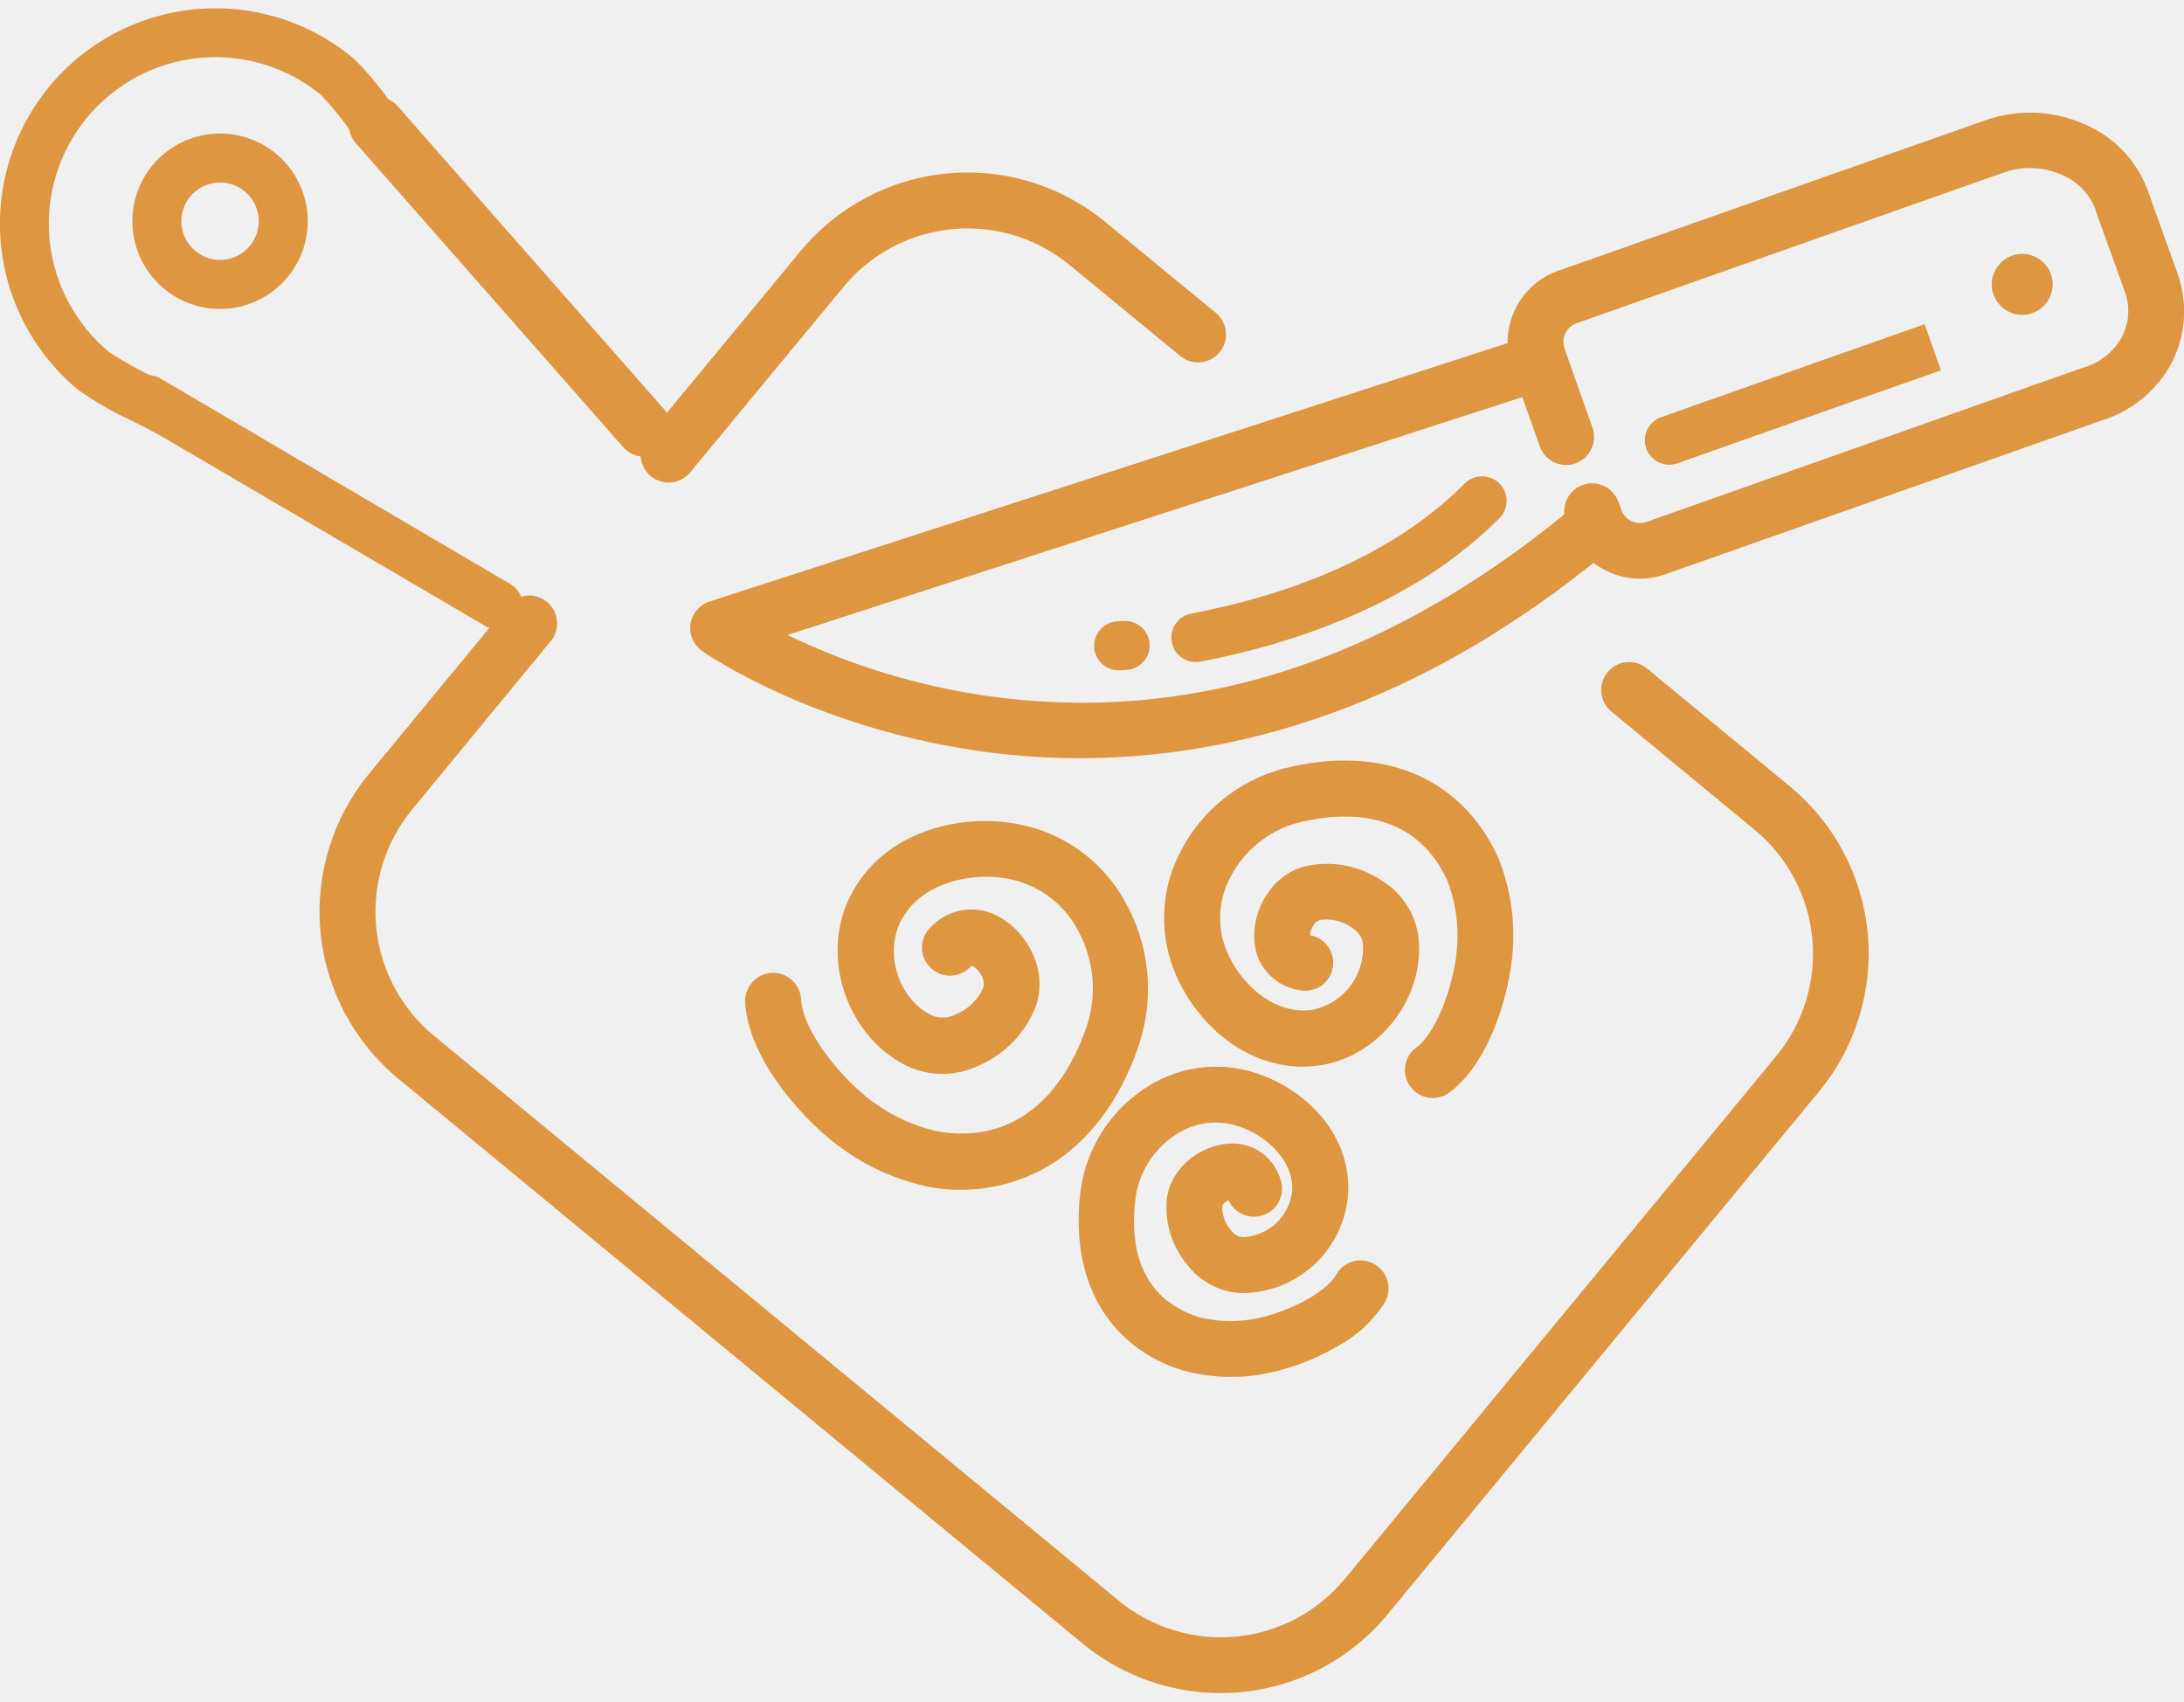
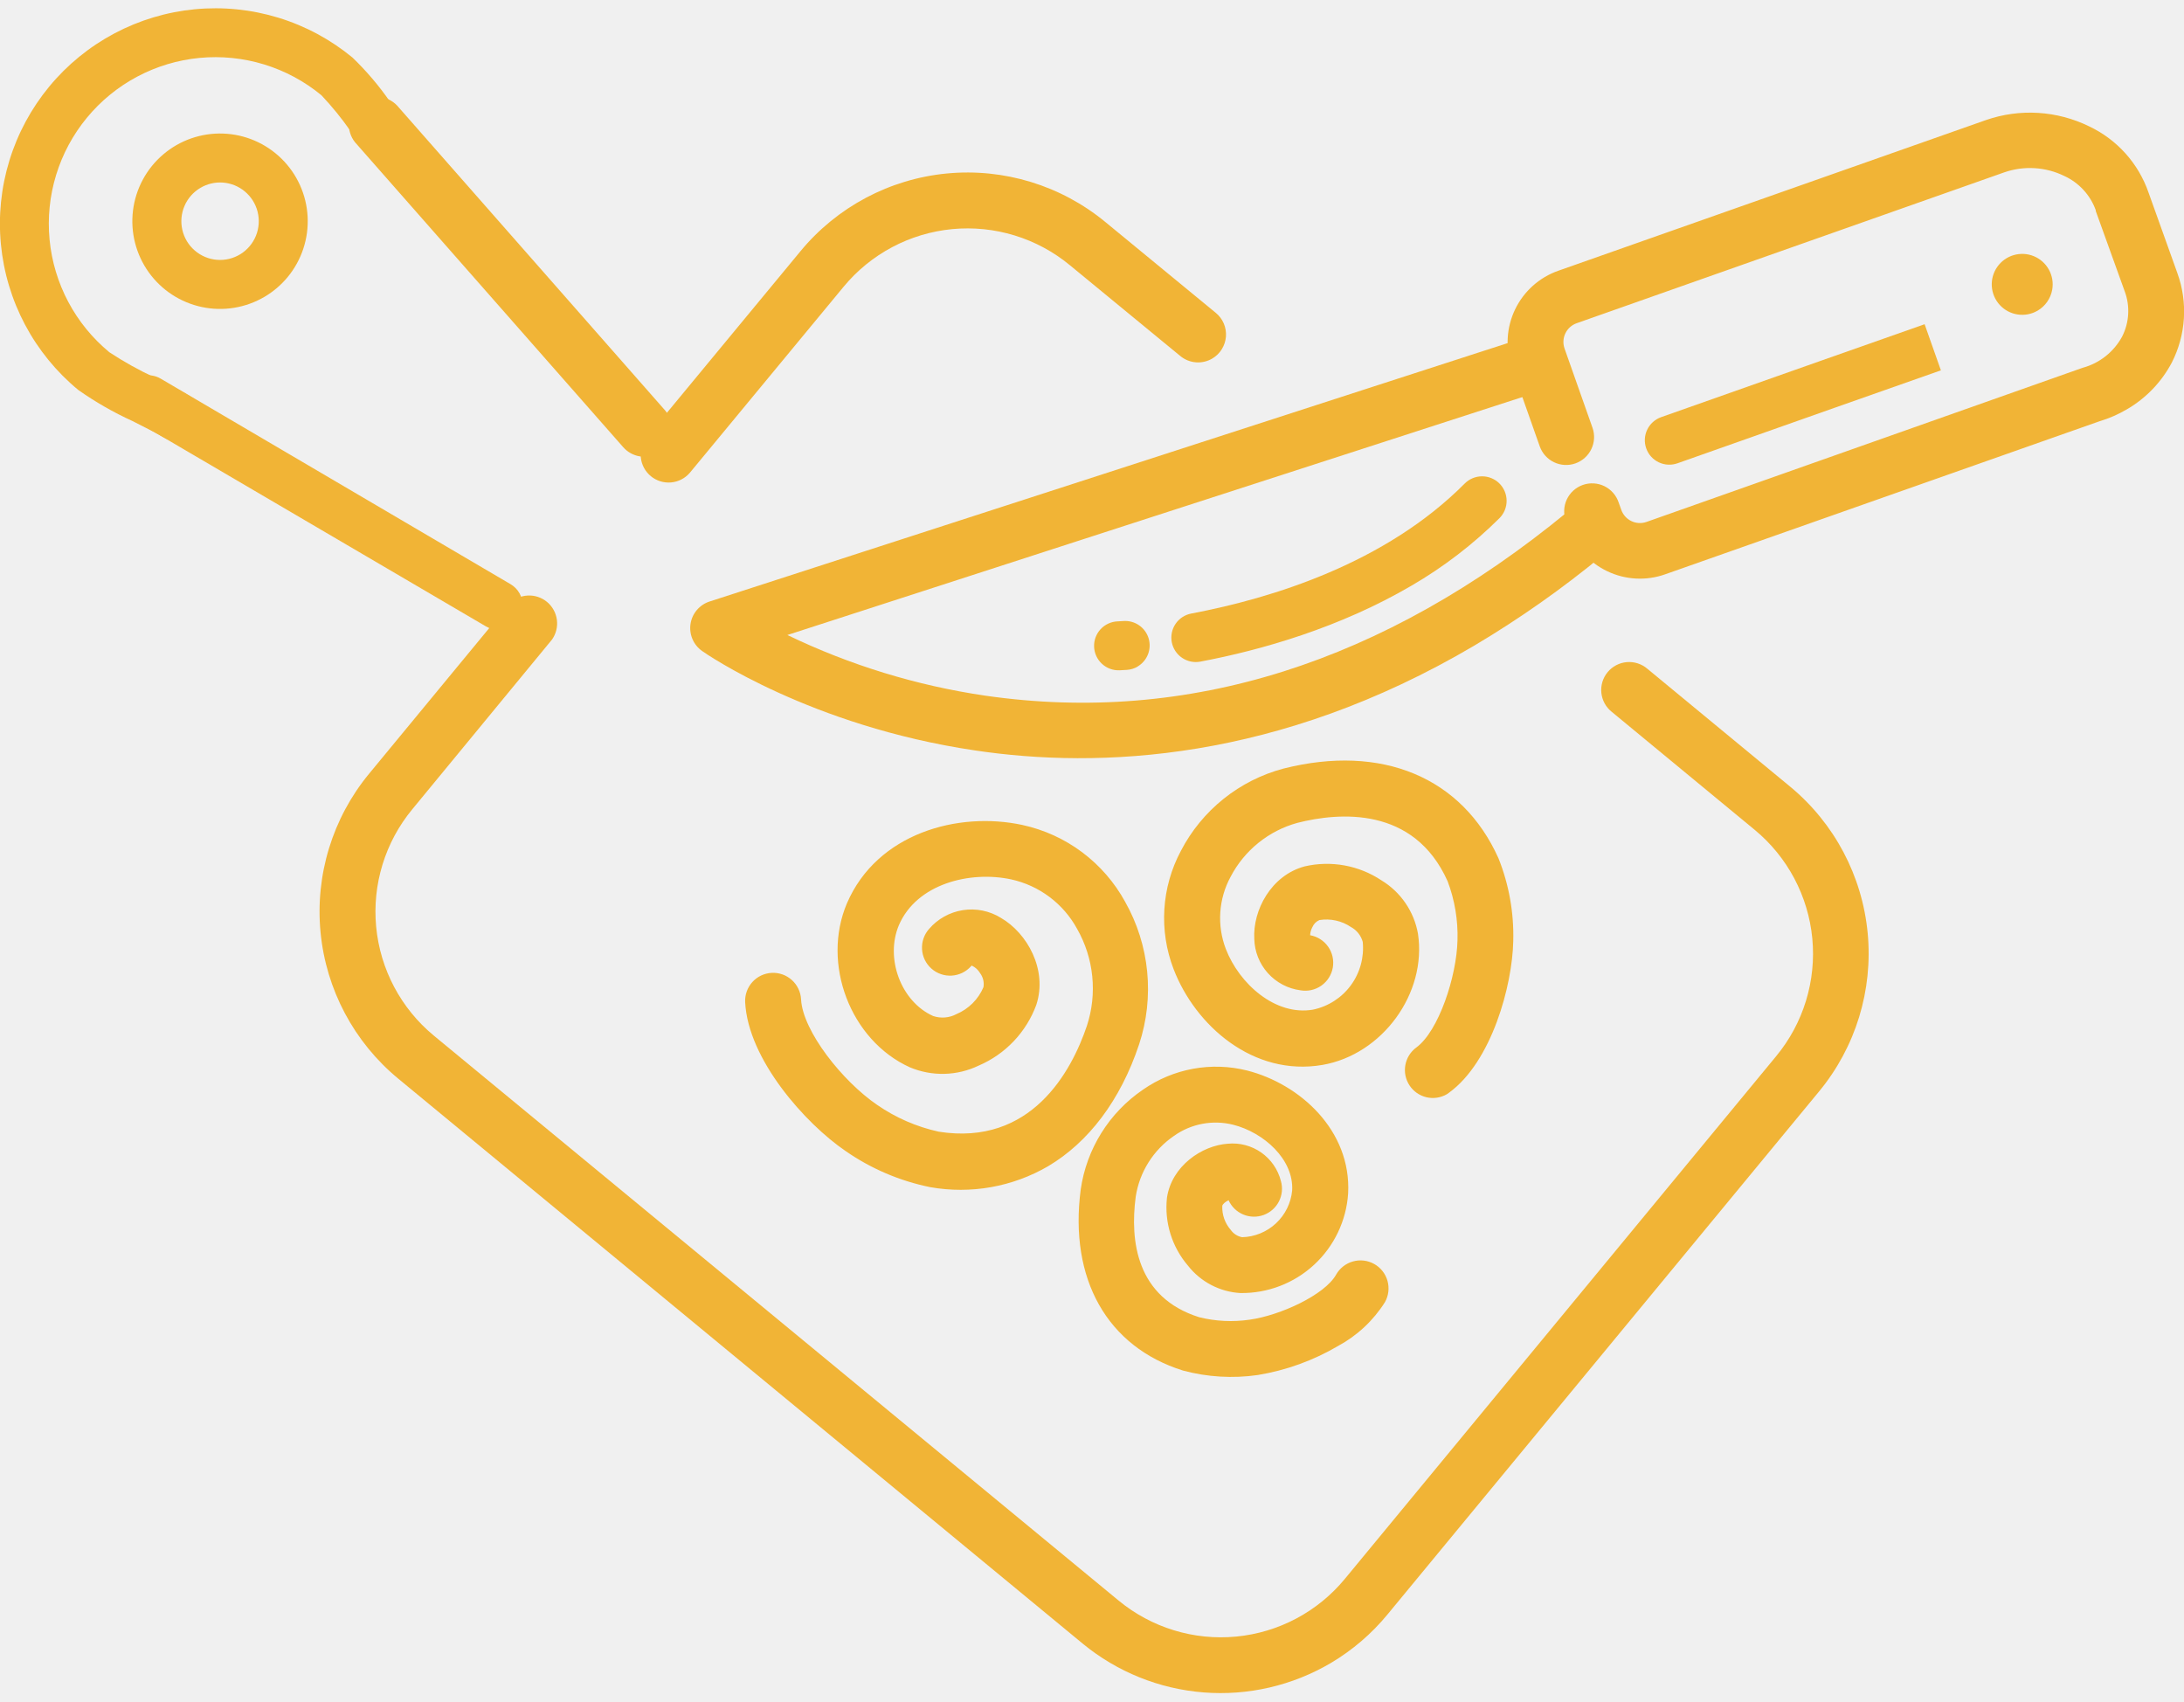
<svg xmlns="http://www.w3.org/2000/svg" width="199" height="155" viewBox="0 0 199 155" fill="none">
  <g clip-path="url(#clip0_1_131)">
-     <path d="M17.14 39.833C16.797 40.034 16.407 40.141 16.01 40.141C15.612 40.141 15.222 40.034 14.88 39.833C14.16 39.413 13.148 38.903 12.078 38.362C10.342 37.572 8.684 36.621 7.125 35.522C5.137 33.881 3.492 31.864 2.283 29.587C1.075 27.31 0.327 24.817 0.082 22.251C-0.164 19.685 0.099 17.096 0.855 14.631C1.611 12.166 2.844 9.874 4.486 7.887C6.127 5.899 8.144 4.254 10.421 3.045C12.698 1.837 15.191 1.088 17.757 0.843C20.323 0.598 22.913 0.861 25.377 1.617C27.842 2.372 30.134 3.606 32.121 5.247C33.387 6.466 34.528 7.807 35.528 9.252L36.031 9.889C36.395 10.361 36.558 10.959 36.482 11.55C36.406 12.142 36.098 12.679 35.626 13.044C35.154 13.409 34.557 13.571 33.965 13.495C33.374 13.419 32.836 13.111 32.472 12.639L31.93 11.926C31.131 10.78 30.247 9.695 29.288 8.679C27.751 7.41 25.979 6.457 24.073 5.873C22.167 5.289 20.165 5.086 18.181 5.276C16.197 5.466 14.27 6.044 12.509 6.979C10.748 7.914 9.189 9.186 7.921 10.723C6.652 12.26 5.698 14.032 5.114 15.938C4.53 17.844 4.327 19.846 4.517 21.83C4.707 23.814 5.286 25.742 6.22 27.502C7.155 29.263 8.427 30.822 9.964 32.091C11.28 32.958 12.66 33.727 14.09 34.389C15.223 34.962 16.293 35.503 17.134 35.994C17.463 36.192 17.736 36.472 17.925 36.806C18.115 37.141 18.214 37.519 18.214 37.904C18.214 38.288 18.115 38.666 17.925 39.001C17.736 39.336 17.463 39.616 17.134 39.814L17.14 39.833Z" fill="#DE9641" />
-     <path d="M24.112 27.035C22.39 28.052 20.35 28.386 18.394 27.972C16.439 27.558 14.709 26.425 13.547 24.799C12.385 23.172 11.875 21.169 12.118 19.184C12.361 17.2 13.338 15.379 14.858 14.08C16.378 12.781 18.33 12.099 20.328 12.169C22.326 12.238 24.225 13.054 25.651 14.456C27.076 15.857 27.925 17.742 28.029 19.738C28.133 21.735 27.485 23.698 26.213 25.24C25.622 25.956 24.911 26.563 24.112 27.035ZM18.261 17.116C17.614 17.496 17.107 18.073 16.811 18.762C16.515 19.452 16.446 20.217 16.615 20.948C16.784 21.679 17.181 22.337 17.749 22.826C18.317 23.316 19.027 23.612 19.774 23.671C20.522 23.73 21.269 23.549 21.907 23.154C22.545 22.76 23.04 22.172 23.322 21.477C23.603 20.782 23.655 20.015 23.471 19.288C23.287 18.561 22.876 17.911 22.297 17.434C21.739 16.971 21.052 16.692 20.329 16.635C19.607 16.578 18.884 16.746 18.261 17.116ZM46.549 57.075C46.206 57.276 45.816 57.383 45.419 57.383C45.021 57.383 44.631 57.276 44.289 57.075L12.371 38.368C11.858 38.067 11.485 37.574 11.335 36.998C11.261 36.713 11.244 36.416 11.284 36.124C11.325 35.832 11.423 35.551 11.572 35.297C11.721 35.042 11.919 34.82 12.154 34.642C12.389 34.465 12.657 34.335 12.943 34.261C13.519 34.111 14.131 34.196 14.644 34.497L46.543 53.235C46.872 53.434 47.145 53.714 47.334 54.048C47.524 54.383 47.623 54.761 47.623 55.145C47.623 55.53 47.524 55.908 47.334 56.243C47.145 56.578 46.872 56.858 46.543 57.056L46.549 57.075ZM59.977 41.266C59.468 41.56 58.873 41.67 58.293 41.576C57.713 41.482 57.183 41.19 56.794 40.75L32.351 12.964C31.939 12.453 31.741 11.803 31.797 11.149C31.853 10.495 32.159 9.888 32.652 9.455C33.144 9.021 33.785 8.795 34.441 8.822C35.096 8.85 35.716 9.129 36.171 9.603L60.601 37.388C60.848 37.671 61.03 38.005 61.133 38.366C61.236 38.727 61.258 39.106 61.197 39.477C61.136 39.847 60.994 40.2 60.781 40.509C60.568 40.818 60.289 41.077 59.964 41.266H59.977Z" fill="#DE9641" />
-     <path d="M121.259 151.51C117.764 153.57 113.72 154.506 109.676 154.189C105.631 153.872 101.782 152.319 98.65 149.74L36.292 98.275C32.254 94.944 29.706 90.145 29.207 84.934C28.708 79.723 30.299 74.528 33.63 70.49L46.396 55.018C46.844 54.561 47.447 54.288 48.086 54.256C48.725 54.223 49.354 54.432 49.846 54.841C50.338 55.251 50.657 55.83 50.742 56.465C50.826 57.099 50.668 57.742 50.299 58.265L37.565 73.731C35.091 76.725 33.908 80.579 34.276 84.445C34.644 88.311 36.532 91.873 39.526 94.347L101.923 145.818C103.406 147.042 105.116 147.962 106.955 148.525C108.793 149.089 110.725 149.284 112.64 149.101C114.554 148.918 116.414 148.359 118.112 147.457C119.811 146.555 121.315 145.327 122.539 143.844L161.849 96.213C163.073 94.729 163.993 93.019 164.556 91.181C165.119 89.342 165.315 87.41 165.132 85.496C164.948 83.581 164.39 81.722 163.488 80.023C162.586 78.325 161.358 76.82 159.875 75.596L146.861 64.855C146.596 64.645 146.375 64.384 146.212 64.087C146.049 63.79 145.947 63.464 145.911 63.127C145.876 62.791 145.908 62.45 146.005 62.126C146.103 61.802 146.264 61.501 146.479 61.24C146.695 60.978 146.96 60.763 147.26 60.605C147.559 60.448 147.888 60.352 148.225 60.323C148.562 60.294 148.902 60.332 149.224 60.436C149.546 60.54 149.845 60.706 150.102 60.927L163.116 71.668C167.145 75.004 169.685 79.803 170.178 85.01C170.671 90.218 169.077 95.408 165.745 99.441L126.436 147.072C124.982 148.842 123.23 150.343 121.259 151.51ZM110.461 32.664C110.01 32.93 109.488 33.051 108.967 33.01C108.445 32.968 107.948 32.768 107.545 32.434L97.478 24.157C95.995 22.933 94.285 22.013 92.447 21.45C90.608 20.887 88.676 20.691 86.761 20.874C84.847 21.058 82.987 21.616 81.289 22.518C79.591 23.42 78.086 24.648 76.862 26.131L62.855 43.074C62.421 43.58 61.805 43.896 61.141 43.953C60.476 44.011 59.815 43.805 59.301 43.381C58.786 42.956 58.459 42.347 58.389 41.683C58.319 41.02 58.512 40.355 58.926 39.833L72.934 22.89C76.266 18.853 81.065 16.304 86.275 15.805C91.486 15.306 96.682 16.898 100.719 20.229L110.785 28.506C111.101 28.766 111.349 29.099 111.509 29.475C111.669 29.852 111.736 30.262 111.704 30.669C111.672 31.077 111.543 31.471 111.326 31.819C111.11 32.166 110.813 32.456 110.461 32.664ZM193.805 37.286C193.016 37.751 192.173 38.119 191.296 38.381L151.719 52.325C150.864 52.627 149.959 52.757 149.054 52.708C148.149 52.659 147.263 52.433 146.446 52.041C145.628 51.65 144.896 51.101 144.291 50.426C143.686 49.752 143.22 48.965 142.92 48.11L142.684 47.473C142.566 47.157 142.511 46.819 142.525 46.481C142.538 46.144 142.618 45.812 142.761 45.505C142.904 45.199 143.107 44.924 143.357 44.696C143.608 44.469 143.901 44.294 144.219 44.181C144.538 44.068 144.876 44.02 145.214 44.039C145.552 44.058 145.882 44.144 146.186 44.292C146.49 44.441 146.761 44.648 146.984 44.902C147.207 45.157 147.377 45.453 147.485 45.773L147.727 46.448C147.805 46.672 147.927 46.877 148.085 47.053C148.243 47.23 148.434 47.373 148.648 47.475C148.861 47.578 149.093 47.637 149.329 47.65C149.565 47.662 149.802 47.628 150.025 47.55L189.666 33.542L189.8 33.498C190.555 33.289 191.259 32.93 191.872 32.442C192.485 31.954 192.993 31.347 193.365 30.658C193.687 30.024 193.874 29.33 193.913 28.619C193.953 27.909 193.844 27.198 193.594 26.532L190.958 19.217V19.147C190.712 18.463 190.331 17.836 189.839 17.302C189.347 16.767 188.754 16.336 188.093 16.033C187.249 15.62 186.331 15.378 185.392 15.321C184.453 15.264 183.512 15.394 182.624 15.702L143.658 29.448C143.207 29.608 142.837 29.941 142.631 30.373C142.424 30.805 142.398 31.302 142.557 31.753L145.103 38.967C145.215 39.283 145.263 39.617 145.245 39.951C145.227 40.285 145.143 40.613 144.998 40.915C144.854 41.217 144.651 41.487 144.402 41.71C144.153 41.934 143.862 42.106 143.547 42.217C143.231 42.329 142.897 42.377 142.563 42.358C142.228 42.34 141.901 42.257 141.599 42.112C141.297 41.968 141.027 41.765 140.803 41.516C140.58 41.267 140.408 40.976 140.296 40.661L137.75 33.447C137.151 31.721 137.261 29.828 138.054 28.183C138.848 26.537 140.26 25.273 141.984 24.667L180.95 10.94C182.478 10.409 184.097 10.187 185.712 10.285C187.327 10.383 188.907 10.801 190.36 11.513C191.616 12.107 192.741 12.945 193.67 13.98C194.598 15.014 195.31 16.223 195.766 17.536L198.395 24.877C198.874 26.197 199.076 27.602 198.99 29.004C198.903 30.406 198.529 31.775 197.892 33.027C196.956 34.802 195.54 36.278 193.805 37.286Z" fill="#DE9641" />
-     <path d="M134.343 58.813C116.427 69.388 100.127 70.063 88.807 68.363C73.876 66.148 64.351 59.583 63.975 59.31C63.588 59.038 63.283 58.663 63.097 58.228C62.91 57.794 62.848 57.315 62.918 56.847C62.988 56.379 63.188 55.939 63.494 55.578C63.8 55.217 64.2 54.948 64.65 54.802L139.029 30.722C139.667 30.532 140.353 30.6 140.941 30.91C141.53 31.219 141.974 31.747 142.178 32.38C142.383 33.013 142.332 33.7 142.036 34.296C141.74 34.891 141.223 35.348 140.596 35.567L71.743 57.852C77.438 60.598 83.518 62.461 89.774 63.378C108.239 66.046 126.066 60.411 142.824 46.633C143.082 46.419 143.38 46.258 143.701 46.159C144.021 46.06 144.358 46.026 144.692 46.058C145.026 46.09 145.35 46.188 145.646 46.345C145.942 46.502 146.204 46.717 146.417 46.976C146.63 47.235 146.79 47.534 146.887 47.855C146.984 48.176 147.017 48.513 146.984 48.846C146.951 49.18 146.852 49.504 146.693 49.799C146.534 50.095 146.319 50.356 146.059 50.568C142.372 53.614 138.455 56.371 134.343 58.813Z" fill="#DE9641" />
-     <path d="M186.687 26.314C186.907 24.974 186 23.71 184.661 23.49C183.321 23.27 182.057 24.177 181.837 25.516C181.616 26.855 182.524 28.12 183.863 28.34C185.202 28.56 186.467 27.653 186.687 26.314Z" fill="#DE9641" />
-     <path d="M185.661 28.302C185.115 28.622 184.476 28.745 183.85 28.652C183.225 28.559 182.649 28.255 182.22 27.791C181.79 27.326 181.533 26.729 181.489 26.097C181.446 25.466 181.619 24.839 181.981 24.32C182.343 23.801 182.871 23.421 183.478 23.243C184.085 23.065 184.735 23.099 185.32 23.341C185.904 23.583 186.389 24.017 186.693 24.572C186.997 25.127 187.103 25.769 186.992 26.392C186.922 26.788 186.766 27.164 186.536 27.494C186.307 27.823 186.008 28.099 185.661 28.302ZM183.165 24.068C182.732 24.323 182.402 24.724 182.234 25.198C182.066 25.672 182.071 26.191 182.247 26.662C182.424 27.133 182.761 27.527 183.199 27.775C183.637 28.022 184.149 28.107 184.643 28.015C185.138 27.922 185.584 27.659 185.904 27.27C186.223 26.881 186.395 26.392 186.39 25.889C186.384 25.386 186.202 24.9 185.874 24.518C185.546 24.137 185.094 23.883 184.598 23.801C184.105 23.722 183.6 23.819 183.172 24.075L183.165 24.068ZM128.613 53.356C122.087 57.176 114.949 59.227 109.372 60.277C109.084 60.332 108.789 60.329 108.502 60.269C108.216 60.209 107.944 60.093 107.702 59.928C107.46 59.763 107.253 59.553 107.093 59.307C106.933 59.063 106.822 58.788 106.768 58.501C106.714 58.213 106.716 57.918 106.776 57.631C106.836 57.345 106.952 57.073 107.117 56.831C107.282 56.589 107.493 56.382 107.738 56.222C107.983 56.062 108.257 55.951 108.544 55.897C115.93 54.502 126.245 51.312 133.452 44.061C133.658 43.852 133.903 43.685 134.174 43.571C134.444 43.457 134.734 43.397 135.028 43.395C135.321 43.393 135.613 43.448 135.885 43.559C136.157 43.669 136.404 43.832 136.613 44.038C136.822 44.244 136.989 44.49 137.103 44.76C137.217 45.03 137.277 45.321 137.279 45.614C137.281 45.908 137.225 46.199 137.115 46.471C137.004 46.743 136.842 46.99 136.635 47.2C134.235 49.586 131.539 51.655 128.613 53.356ZM103.661 60.729C103.364 60.903 103.03 61.006 102.687 61.029L102.005 61.067C101.414 61.09 100.839 60.877 100.405 60.475C99.971 60.073 99.714 59.515 99.691 58.924C99.668 58.333 99.881 57.757 100.283 57.323C100.685 56.889 101.243 56.633 101.834 56.61L102.381 56.578C102.881 56.546 103.378 56.683 103.791 56.968C104.204 57.252 104.508 57.668 104.655 58.147C104.803 58.627 104.784 59.142 104.602 59.609C104.421 60.076 104.087 60.469 103.654 60.723L103.661 60.729ZM176.849 33.74C176.849 33.74 159.283 39.922 152.846 42.208C152.289 42.405 151.676 42.373 151.142 42.119C150.608 41.865 150.197 41.409 150 40.852C149.802 40.294 149.834 39.681 150.088 39.148C150.343 38.614 150.799 38.203 151.356 38.006C157.799 35.72 175.366 29.538 175.366 29.538L176.849 33.74ZM95.505 106.247C92.263 108.134 88.457 108.81 84.764 108.157C81.991 107.596 79.363 106.474 77.04 104.859C73.405 102.382 68.165 96.544 67.897 91.31C67.88 90.975 67.929 90.641 68.041 90.325C68.154 90.01 68.327 89.719 68.551 89.471C68.775 89.222 69.047 89.02 69.349 88.876C69.651 88.733 69.979 88.65 70.314 88.633C70.648 88.615 70.983 88.664 71.298 88.776C71.614 88.889 71.904 89.062 72.153 89.286C72.401 89.511 72.603 89.782 72.747 90.084C72.891 90.387 72.974 90.714 72.991 91.049C73.144 93.946 76.773 98.511 79.918 100.657C81.613 101.83 83.521 102.66 85.534 103.102C93.951 104.432 97.631 97.626 99.038 93.449C99.512 91.998 99.677 90.465 99.523 88.946C99.37 87.427 98.901 85.958 98.147 84.631C97.527 83.492 96.669 82.499 95.632 81.721C94.596 80.942 93.403 80.395 92.137 80.117C88.399 79.314 83.535 80.505 81.905 84.287C80.632 87.299 82.09 91.253 85.025 92.564C85.371 92.681 85.738 92.726 86.103 92.696C86.467 92.667 86.822 92.563 87.145 92.392C88.254 91.926 89.137 91.047 89.609 89.941C89.648 89.72 89.641 89.493 89.59 89.274C89.538 89.055 89.443 88.849 89.31 88.668C89.13 88.361 88.862 88.117 88.539 87.967L88.476 88.031C88.025 88.537 87.391 88.844 86.714 88.884C86.037 88.923 85.372 88.692 84.865 88.241C84.359 87.79 84.052 87.156 84.013 86.48C83.973 85.802 84.204 85.138 84.655 84.631C85.446 83.711 86.539 83.104 87.738 82.918C88.937 82.733 90.162 82.981 91.194 83.619C93.601 85.007 95.466 88.349 94.429 91.539C93.977 92.771 93.279 93.897 92.377 94.85C91.475 95.802 90.388 96.561 89.182 97.078C88.207 97.548 87.143 97.805 86.061 97.833C84.978 97.86 83.902 97.657 82.904 97.238C77.486 94.786 74.825 87.802 77.174 82.288C79.918 75.921 87.285 73.896 93.149 75.157C95.122 75.584 96.98 76.431 98.597 77.639C100.214 78.848 101.552 80.39 102.521 82.161C103.625 84.116 104.308 86.28 104.527 88.514C104.746 90.749 104.497 93.004 103.795 95.136C102.088 100.268 99.172 104.069 95.505 106.247ZM131.835 99.689C131.271 100.015 130.604 100.114 129.971 99.964C129.337 99.814 128.785 99.427 128.428 98.882C128.071 98.337 127.936 97.677 128.051 97.036C128.166 96.395 128.522 95.822 129.046 95.436C131.077 93.959 132.732 88.96 132.803 85.643C132.855 83.817 132.55 81.998 131.905 80.289C128.83 73.425 122.01 74.004 118.216 74.966C116.92 75.322 115.712 75.941 114.666 76.785C113.619 77.628 112.758 78.678 112.135 79.868C111.59 80.868 111.268 81.973 111.191 83.108C111.114 84.243 111.284 85.382 111.69 86.445C112.912 89.629 116.21 92.571 119.629 91.985C121.015 91.698 122.245 90.908 123.084 89.768C123.922 88.627 124.308 87.217 124.169 85.809C124.091 85.523 123.956 85.257 123.772 85.025C123.588 84.793 123.359 84.6 123.099 84.459C122.256 83.888 121.227 83.66 120.221 83.822C119.935 83.945 119.707 84.173 119.585 84.459C119.458 84.688 119.386 84.943 119.375 85.204C120.04 85.321 120.631 85.698 121.019 86.252C121.406 86.805 121.558 87.49 121.441 88.155C121.323 88.82 120.946 89.412 120.393 89.799C119.84 90.187 119.155 90.338 118.49 90.221C117.346 90.07 116.295 89.515 115.524 88.657C114.754 87.799 114.315 86.694 114.287 85.541C114.141 82.937 115.815 79.754 118.872 78.933C120.064 78.656 121.301 78.626 122.505 78.845C123.71 79.064 124.856 79.527 125.875 80.206C126.742 80.731 127.486 81.435 128.059 82.27C128.632 83.106 129.021 84.054 129.199 85.051C130.033 90.489 125.964 96.079 120.489 97.021C114.198 98.097 108.914 93.443 106.933 88.286C106.265 86.547 105.978 84.685 106.094 82.826C106.209 80.967 106.724 79.155 107.602 77.513C108.554 75.681 109.877 74.069 111.488 72.779C113.098 71.488 114.96 70.548 116.955 70.019C125.907 67.758 133.229 70.815 136.54 78.2C137.496 80.598 137.953 83.165 137.883 85.745C137.801 89.769 135.929 96.716 132.032 99.549L131.835 99.689ZM121.915 122.629C119.662 123.952 117.184 124.848 114.606 125.271C112.329 125.6 110.008 125.461 107.787 124.864C100.885 122.699 97.402 116.53 98.472 108.367C98.734 106.539 99.374 104.785 100.352 103.219C101.33 101.652 102.624 100.307 104.151 99.269C105.516 98.318 107.07 97.671 108.706 97.371C110.343 97.071 112.024 97.126 113.638 97.531C118.439 98.753 123.137 102.987 122.838 108.724C122.677 111.208 121.567 113.535 119.739 115.225C117.911 116.915 115.503 117.838 113.014 117.803C112.086 117.749 111.18 117.498 110.357 117.066C109.533 116.635 108.811 116.033 108.239 115.301C107.517 114.456 106.975 113.472 106.646 112.41C106.318 111.348 106.21 110.23 106.329 109.125C106.755 106.234 109.512 104.35 111.893 104.197C112.97 104.097 114.047 104.384 114.931 105.007C115.814 105.631 116.446 106.549 116.713 107.597C116.89 108.215 116.827 108.878 116.536 109.452C116.244 110.025 115.747 110.468 115.143 110.689C114.539 110.911 113.873 110.896 113.28 110.647C112.686 110.398 112.209 109.934 111.944 109.348C111.683 109.462 111.397 109.698 111.371 109.863C111.338 110.66 111.611 111.44 112.135 112.041C112.381 112.394 112.756 112.637 113.179 112.716C114.328 112.685 115.427 112.235 116.266 111.45C117.106 110.665 117.63 109.6 117.738 108.456C117.891 105.604 115.128 103.172 112.371 102.471C111.451 102.24 110.492 102.21 109.56 102.385C108.628 102.56 107.745 102.934 106.972 103.484C106.041 104.119 105.251 104.94 104.651 105.894C104.05 106.848 103.653 107.915 103.483 109.029C102.954 113.04 103.533 118.204 109.27 120.006C110.773 120.379 112.335 120.454 113.867 120.229C116.662 119.84 120.705 117.968 121.737 116.135C121.901 115.842 122.12 115.585 122.384 115.377C122.647 115.169 122.949 115.016 123.272 114.925C123.595 114.833 123.932 114.807 124.265 114.846C124.598 114.886 124.92 114.99 125.213 115.154C125.506 115.318 125.763 115.538 125.971 115.801C126.179 116.065 126.332 116.367 126.423 116.689C126.514 117.012 126.541 117.35 126.502 117.683C126.462 118.016 126.357 118.338 126.194 118.631C125.135 120.309 123.661 121.686 121.915 122.629Z" fill="#DE9641" />
+     <path d="M17.14 39.833C16.797 40.034 16.407 40.141 16.01 40.141C15.612 40.141 15.222 40.034 14.88 39.833C14.16 39.413 13.148 38.903 12.078 38.362C10.342 37.572 8.684 36.621 7.125 35.522C5.137 33.881 3.492 31.864 2.283 29.587C1.075 27.31 0.327 24.817 0.082 22.251C-0.164 19.685 0.099 17.096 0.855 14.631C1.611 12.166 2.844 9.874 4.486 7.887C6.127 5.899 8.144 4.254 10.421 3.045C12.698 1.837 15.191 1.088 17.757 0.843C20.323 0.598 22.913 0.861 25.377 1.617C27.842 2.372 30.134 3.606 32.121 5.247C33.387 6.466 34.528 7.807 35.528 9.252L36.031 9.889C36.395 10.361 36.558 10.959 36.482 11.55C36.406 12.142 36.098 12.679 35.626 13.044C35.154 13.409 34.557 13.571 33.965 13.495C33.374 13.419 32.836 13.111 32.472 12.639L31.93 11.926C31.131 10.78 30.247 9.695 29.288 8.679C27.751 7.41 25.979 6.457 24.073 5.873C22.167 5.289 20.165 5.086 18.181 5.276C16.197 5.466 14.27 6.044 12.509 6.979C10.748 7.914 9.189 9.186 7.921 10.723C6.652 12.26 5.698 14.032 5.114 15.938C4.53 17.844 4.327 19.846 4.517 21.83C4.707 23.814 5.286 25.742 6.22 27.502C7.155 29.263 8.427 30.822 9.964 32.091C11.28 32.958 12.66 33.727 14.09 34.389C15.223 34.962 16.293 35.503 17.134 35.994C17.463 36.192 17.736 36.472 17.925 36.806C18.115 37.141 18.214 37.519 18.214 37.904C18.214 38.288 18.115 38.666 17.925 39.001C17.736 39.336 17.463 39.616 17.134 39.814L17.14 39.833Z" fill="#F1B436" />
+     <path d="M24.112 27.035C22.39 28.052 20.35 28.386 18.394 27.972C16.439 27.558 14.709 26.425 13.547 24.799C12.385 23.172 11.875 21.169 12.118 19.184C12.361 17.2 13.338 15.379 14.858 14.08C16.378 12.781 18.33 12.099 20.328 12.169C22.326 12.238 24.225 13.054 25.651 14.456C27.076 15.857 27.925 17.742 28.029 19.738C28.133 21.735 27.485 23.698 26.213 25.24C25.622 25.956 24.911 26.563 24.112 27.035ZM18.261 17.116C17.614 17.496 17.107 18.073 16.811 18.762C16.515 19.452 16.446 20.217 16.615 20.948C16.784 21.679 17.181 22.337 17.749 22.826C18.317 23.316 19.027 23.612 19.774 23.671C20.522 23.73 21.269 23.549 21.907 23.154C22.545 22.76 23.04 22.172 23.322 21.477C23.603 20.782 23.655 20.015 23.471 19.288C23.287 18.561 22.876 17.911 22.297 17.434C21.739 16.971 21.052 16.692 20.329 16.635C19.607 16.578 18.884 16.746 18.261 17.116ZM46.549 57.075C46.206 57.276 45.816 57.383 45.419 57.383C45.021 57.383 44.631 57.276 44.289 57.075L12.371 38.368C11.858 38.067 11.485 37.574 11.335 36.998C11.261 36.713 11.244 36.416 11.284 36.124C11.325 35.832 11.423 35.551 11.572 35.297C11.721 35.042 11.919 34.82 12.154 34.642C12.389 34.465 12.657 34.335 12.943 34.261C13.519 34.111 14.131 34.196 14.644 34.497L46.543 53.235C46.872 53.434 47.145 53.714 47.334 54.048C47.524 54.383 47.623 54.761 47.623 55.145C47.623 55.53 47.524 55.908 47.334 56.243C47.145 56.578 46.872 56.858 46.543 57.056L46.549 57.075ZM59.977 41.266C59.468 41.56 58.873 41.67 58.293 41.576C57.713 41.482 57.183 41.19 56.794 40.75L32.351 12.964C31.939 12.453 31.741 11.803 31.797 11.149C31.853 10.495 32.159 9.888 32.652 9.455C33.144 9.021 33.785 8.795 34.441 8.822C35.096 8.85 35.716 9.129 36.171 9.603L60.601 37.388C60.848 37.671 61.03 38.005 61.133 38.366C61.236 38.727 61.258 39.106 61.197 39.477C61.136 39.847 60.994 40.2 60.781 40.509C60.568 40.818 60.289 41.077 59.964 41.266H59.977Z" fill="#F1B436" />
+     <path d="M121.259 151.51C117.764 153.57 113.72 154.506 109.676 154.189C105.631 153.872 101.782 152.319 98.65 149.74L36.292 98.275C32.254 94.944 29.706 90.145 29.207 84.934C28.708 79.723 30.299 74.528 33.63 70.49L46.396 55.018C46.844 54.561 47.447 54.288 48.086 54.256C48.725 54.223 49.354 54.432 49.846 54.841C50.338 55.251 50.657 55.83 50.742 56.465C50.826 57.099 50.668 57.742 50.299 58.265L37.565 73.731C35.091 76.725 33.908 80.579 34.276 84.445C34.644 88.311 36.532 91.873 39.526 94.347L101.923 145.818C103.406 147.042 105.116 147.962 106.955 148.525C108.793 149.089 110.725 149.284 112.64 149.101C114.554 148.918 116.414 148.359 118.112 147.457C119.811 146.555 121.315 145.327 122.539 143.844L161.849 96.213C163.073 94.729 163.993 93.019 164.556 91.181C165.119 89.342 165.315 87.41 165.132 85.496C164.948 83.581 164.39 81.722 163.488 80.023C162.586 78.325 161.358 76.82 159.875 75.596L146.861 64.855C146.596 64.645 146.375 64.384 146.212 64.087C146.049 63.79 145.947 63.464 145.911 63.127C145.876 62.791 145.908 62.45 146.005 62.126C146.103 61.802 146.264 61.501 146.479 61.24C146.695 60.978 146.96 60.763 147.26 60.605C147.559 60.448 147.888 60.352 148.225 60.323C148.562 60.294 148.902 60.332 149.224 60.436C149.546 60.54 149.845 60.706 150.102 60.927L163.116 71.668C167.145 75.004 169.685 79.803 170.178 85.01C170.671 90.218 169.077 95.408 165.745 99.441L126.436 147.072C124.982 148.842 123.23 150.343 121.259 151.51ZM110.461 32.664C110.01 32.93 109.488 33.051 108.967 33.01C108.445 32.968 107.948 32.768 107.545 32.434L97.478 24.157C95.995 22.933 94.285 22.013 92.447 21.45C90.608 20.887 88.676 20.691 86.761 20.874C84.847 21.058 82.987 21.616 81.289 22.518C79.591 23.42 78.086 24.648 76.862 26.131L62.855 43.074C62.421 43.58 61.805 43.896 61.141 43.953C60.476 44.011 59.815 43.805 59.301 43.381C58.786 42.956 58.459 42.347 58.389 41.683C58.319 41.02 58.512 40.355 58.926 39.833L72.934 22.89C76.266 18.853 81.065 16.304 86.275 15.805C91.486 15.306 96.682 16.898 100.719 20.229L110.785 28.506C111.101 28.766 111.349 29.099 111.509 29.475C111.669 29.852 111.736 30.262 111.704 30.669C111.672 31.077 111.543 31.471 111.326 31.819C111.11 32.166 110.813 32.456 110.461 32.664ZM193.805 37.286C193.016 37.751 192.173 38.119 191.296 38.381L151.719 52.325C150.864 52.627 149.959 52.757 149.054 52.708C148.149 52.659 147.263 52.433 146.446 52.041C145.628 51.65 144.896 51.101 144.291 50.426C143.686 49.752 143.22 48.965 142.92 48.11L142.684 47.473C142.566 47.157 142.511 46.819 142.525 46.481C142.538 46.144 142.618 45.812 142.761 45.505C142.904 45.199 143.107 44.924 143.357 44.696C143.608 44.469 143.901 44.294 144.219 44.181C144.538 44.068 144.876 44.02 145.214 44.039C145.552 44.058 145.882 44.144 146.186 44.292C146.49 44.441 146.761 44.648 146.984 44.902C147.207 45.157 147.377 45.453 147.485 45.773L147.727 46.448C147.805 46.672 147.927 46.877 148.085 47.053C148.243 47.23 148.434 47.373 148.648 47.475C148.861 47.578 149.093 47.637 149.329 47.65C149.565 47.662 149.802 47.628 150.025 47.55L189.666 33.542L189.8 33.498C190.555 33.289 191.259 32.93 191.872 32.442C192.485 31.954 192.993 31.347 193.365 30.658C193.687 30.024 193.874 29.33 193.913 28.619C193.953 27.909 193.844 27.198 193.594 26.532L190.958 19.217V19.147C190.712 18.463 190.331 17.836 189.839 17.302C189.347 16.767 188.754 16.336 188.093 16.033C187.249 15.62 186.331 15.378 185.392 15.321C184.453 15.264 183.512 15.394 182.624 15.702L143.658 29.448C143.207 29.608 142.837 29.941 142.631 30.373C142.424 30.805 142.398 31.302 142.557 31.753L145.103 38.967C145.215 39.283 145.263 39.617 145.245 39.951C145.227 40.285 145.143 40.613 144.998 40.915C144.854 41.217 144.651 41.487 144.402 41.71C144.153 41.934 143.862 42.106 143.547 42.217C143.231 42.329 142.897 42.377 142.563 42.358C142.228 42.34 141.901 42.257 141.599 42.112C141.297 41.968 141.027 41.765 140.803 41.516C140.58 41.267 140.408 40.976 140.296 40.661L137.75 33.447C137.151 31.721 137.261 29.828 138.054 28.183C138.848 26.537 140.26 25.273 141.984 24.667L180.95 10.94C182.478 10.409 184.097 10.187 185.712 10.285C187.327 10.383 188.907 10.801 190.36 11.513C191.616 12.107 192.741 12.945 193.67 13.98C194.598 15.014 195.31 16.223 195.766 17.536L198.395 24.877C198.874 26.197 199.076 27.602 198.99 29.004C198.903 30.406 198.529 31.775 197.892 33.027C196.956 34.802 195.54 36.278 193.805 37.286Z" fill="#F1B436" />
+     <path d="M134.343 58.813C116.427 69.388 100.127 70.063 88.807 68.363C73.876 66.148 64.351 59.583 63.975 59.31C63.588 59.038 63.283 58.663 63.097 58.228C62.91 57.794 62.848 57.315 62.918 56.847C62.988 56.379 63.188 55.939 63.494 55.578C63.8 55.217 64.2 54.948 64.65 54.802L139.029 30.722C139.667 30.532 140.353 30.6 140.941 30.91C141.53 31.219 141.974 31.747 142.178 32.38C142.383 33.013 142.332 33.7 142.036 34.296C141.74 34.891 141.223 35.348 140.596 35.567L71.743 57.852C77.438 60.598 83.518 62.461 89.774 63.378C108.239 66.046 126.066 60.411 142.824 46.633C143.082 46.419 143.38 46.258 143.701 46.159C144.021 46.06 144.358 46.026 144.692 46.058C145.026 46.09 145.35 46.188 145.646 46.345C145.942 46.502 146.204 46.717 146.417 46.976C146.63 47.235 146.79 47.534 146.887 47.855C146.984 48.176 147.017 48.513 146.984 48.846C146.951 49.18 146.852 49.504 146.693 49.799C146.534 50.095 146.319 50.356 146.059 50.568C142.372 53.614 138.455 56.371 134.343 58.813Z" fill="#F1B436" />
+     <path d="M186.687 26.314C186.907 24.974 186 23.71 184.661 23.49C183.321 23.27 182.057 24.177 181.837 25.516C181.616 26.855 182.524 28.12 183.863 28.34C185.202 28.56 186.467 27.653 186.687 26.314Z" fill="#F1B436" />
+     <path d="M185.661 28.302C185.115 28.622 184.476 28.745 183.85 28.652C183.225 28.559 182.649 28.255 182.22 27.791C181.79 27.326 181.533 26.729 181.489 26.097C181.446 25.466 181.619 24.839 181.981 24.32C182.343 23.801 182.871 23.421 183.478 23.243C184.085 23.065 184.735 23.099 185.32 23.341C185.904 23.583 186.389 24.017 186.693 24.572C186.997 25.127 187.103 25.769 186.992 26.392C186.922 26.788 186.766 27.164 186.536 27.494C186.307 27.823 186.008 28.099 185.661 28.302ZM183.165 24.068C182.732 24.323 182.402 24.724 182.234 25.198C182.066 25.672 182.071 26.191 182.247 26.662C182.424 27.133 182.761 27.527 183.199 27.775C183.637 28.022 184.149 28.107 184.643 28.015C185.138 27.922 185.584 27.659 185.904 27.27C186.223 26.881 186.395 26.392 186.39 25.889C186.384 25.386 186.202 24.9 185.874 24.518C185.546 24.137 185.094 23.883 184.598 23.801C184.105 23.722 183.6 23.819 183.172 24.075L183.165 24.068ZM128.613 53.356C122.087 57.176 114.949 59.227 109.372 60.277C109.084 60.332 108.789 60.329 108.502 60.269C108.216 60.209 107.944 60.093 107.702 59.928C107.46 59.763 107.253 59.553 107.093 59.307C106.933 59.063 106.822 58.788 106.768 58.501C106.714 58.213 106.716 57.918 106.776 57.631C106.836 57.345 106.952 57.073 107.117 56.831C107.282 56.589 107.493 56.382 107.738 56.222C107.983 56.062 108.257 55.951 108.544 55.897C115.93 54.502 126.245 51.312 133.452 44.061C133.658 43.852 133.903 43.685 134.174 43.571C134.444 43.457 134.734 43.397 135.028 43.395C135.321 43.393 135.613 43.448 135.885 43.559C136.157 43.669 136.404 43.832 136.613 44.038C136.822 44.244 136.989 44.49 137.103 44.76C137.217 45.03 137.277 45.321 137.279 45.614C137.281 45.908 137.225 46.199 137.115 46.471C137.004 46.743 136.842 46.99 136.635 47.2C134.235 49.586 131.539 51.655 128.613 53.356ZM103.661 60.729C103.364 60.903 103.03 61.006 102.687 61.029L102.005 61.067C101.414 61.09 100.839 60.877 100.405 60.475C99.971 60.073 99.714 59.515 99.691 58.924C99.668 58.333 99.881 57.757 100.283 57.323C100.685 56.889 101.243 56.633 101.834 56.61L102.381 56.578C102.881 56.546 103.378 56.683 103.791 56.968C104.204 57.252 104.508 57.668 104.655 58.147C104.803 58.627 104.784 59.142 104.602 59.609C104.421 60.076 104.087 60.469 103.654 60.723L103.661 60.729ZM176.849 33.74C176.849 33.74 159.283 39.922 152.846 42.208C152.289 42.405 151.676 42.373 151.142 42.119C150.608 41.865 150.197 41.409 150 40.852C149.802 40.294 149.834 39.681 150.088 39.148C150.343 38.614 150.799 38.203 151.356 38.006C157.799 35.72 175.366 29.538 175.366 29.538L176.849 33.74ZM95.505 106.247C92.263 108.134 88.457 108.81 84.764 108.157C81.991 107.596 79.363 106.474 77.04 104.859C73.405 102.382 68.165 96.544 67.897 91.31C67.88 90.975 67.929 90.641 68.041 90.325C68.154 90.01 68.327 89.719 68.551 89.471C68.775 89.222 69.047 89.02 69.349 88.876C69.651 88.733 69.979 88.65 70.314 88.633C70.648 88.615 70.983 88.664 71.298 88.776C71.614 88.889 71.904 89.062 72.153 89.286C72.401 89.511 72.603 89.782 72.747 90.084C72.891 90.387 72.974 90.714 72.991 91.049C73.144 93.946 76.773 98.511 79.918 100.657C81.613 101.83 83.521 102.66 85.534 103.102C93.951 104.432 97.631 97.626 99.038 93.449C99.512 91.998 99.677 90.465 99.523 88.946C99.37 87.427 98.901 85.958 98.147 84.631C97.527 83.492 96.669 82.499 95.632 81.721C94.596 80.942 93.403 80.395 92.137 80.117C88.399 79.314 83.535 80.505 81.905 84.287C80.632 87.299 82.09 91.253 85.025 92.564C85.371 92.681 85.738 92.726 86.103 92.696C86.467 92.667 86.822 92.563 87.145 92.392C88.254 91.926 89.137 91.047 89.609 89.941C89.648 89.72 89.641 89.493 89.59 89.274C89.538 89.055 89.443 88.849 89.31 88.668C89.13 88.361 88.862 88.117 88.539 87.967L88.476 88.031C88.025 88.537 87.391 88.844 86.714 88.884C86.037 88.923 85.372 88.692 84.865 88.241C84.359 87.79 84.052 87.156 84.013 86.48C83.973 85.802 84.204 85.138 84.655 84.631C85.446 83.711 86.539 83.104 87.738 82.918C88.937 82.733 90.162 82.981 91.194 83.619C93.601 85.007 95.466 88.349 94.429 91.539C93.977 92.771 93.279 93.897 92.377 94.85C91.475 95.802 90.388 96.561 89.182 97.078C88.207 97.548 87.143 97.805 86.061 97.833C84.978 97.86 83.902 97.657 82.904 97.238C77.486 94.786 74.825 87.802 77.174 82.288C79.918 75.921 87.285 73.896 93.149 75.157C95.122 75.584 96.98 76.431 98.597 77.639C100.214 78.848 101.552 80.39 102.521 82.161C103.625 84.116 104.308 86.28 104.527 88.514C104.746 90.749 104.497 93.004 103.795 95.136C102.088 100.268 99.172 104.069 95.505 106.247ZM131.835 99.689C131.271 100.015 130.604 100.114 129.971 99.964C129.337 99.814 128.785 99.427 128.428 98.882C128.071 98.337 127.936 97.677 128.051 97.036C128.166 96.395 128.522 95.822 129.046 95.436C131.077 93.959 132.732 88.96 132.803 85.643C132.855 83.817 132.55 81.998 131.905 80.289C128.83 73.425 122.01 74.004 118.216 74.966C116.92 75.322 115.712 75.941 114.666 76.785C113.619 77.628 112.758 78.678 112.135 79.868C111.59 80.868 111.268 81.973 111.191 83.108C111.114 84.243 111.284 85.382 111.69 86.445C112.912 89.629 116.21 92.571 119.629 91.985C121.015 91.698 122.245 90.908 123.084 89.768C123.922 88.627 124.308 87.217 124.169 85.809C124.091 85.523 123.956 85.257 123.772 85.025C123.588 84.793 123.359 84.6 123.099 84.459C122.256 83.888 121.227 83.66 120.221 83.822C119.935 83.945 119.707 84.173 119.585 84.459C119.458 84.688 119.386 84.943 119.375 85.204C120.04 85.321 120.631 85.698 121.019 86.252C121.406 86.805 121.558 87.49 121.441 88.155C121.323 88.82 120.946 89.412 120.393 89.799C119.84 90.187 119.155 90.338 118.49 90.221C117.346 90.07 116.295 89.515 115.524 88.657C114.754 87.799 114.315 86.694 114.287 85.541C114.141 82.937 115.815 79.754 118.872 78.933C120.064 78.656 121.301 78.626 122.505 78.845C123.71 79.064 124.856 79.527 125.875 80.206C126.742 80.731 127.486 81.435 128.059 82.27C128.632 83.106 129.021 84.054 129.199 85.051C130.033 90.489 125.964 96.079 120.489 97.021C114.198 98.097 108.914 93.443 106.933 88.286C106.265 86.547 105.978 84.685 106.094 82.826C106.209 80.967 106.724 79.155 107.602 77.513C108.554 75.681 109.877 74.069 111.488 72.779C113.098 71.488 114.96 70.548 116.955 70.019C125.907 67.758 133.229 70.815 136.54 78.2C137.496 80.598 137.953 83.165 137.883 85.745C137.801 89.769 135.929 96.716 132.032 99.549L131.835 99.689ZM121.915 122.629C119.662 123.952 117.184 124.848 114.606 125.271C112.329 125.6 110.008 125.461 107.787 124.864C100.885 122.699 97.402 116.53 98.472 108.367C98.734 106.539 99.374 104.785 100.352 103.219C101.33 101.652 102.624 100.307 104.151 99.269C105.516 98.318 107.07 97.671 108.706 97.371C110.343 97.071 112.024 97.126 113.638 97.531C118.439 98.753 123.137 102.987 122.838 108.724C122.677 111.208 121.567 113.535 119.739 115.225C117.911 116.915 115.503 117.838 113.014 117.803C112.086 117.749 111.18 117.498 110.357 117.066C109.533 116.635 108.811 116.033 108.239 115.301C107.517 114.456 106.975 113.472 106.646 112.41C106.318 111.348 106.21 110.23 106.329 109.125C106.755 106.234 109.512 104.35 111.893 104.197C112.97 104.097 114.047 104.384 114.931 105.007C115.814 105.631 116.446 106.549 116.713 107.597C116.89 108.215 116.827 108.878 116.536 109.452C116.244 110.025 115.747 110.468 115.143 110.689C114.539 110.911 113.873 110.896 113.28 110.647C112.686 110.398 112.209 109.934 111.944 109.348C111.683 109.462 111.397 109.698 111.371 109.863C111.338 110.66 111.611 111.44 112.135 112.041C112.381 112.394 112.756 112.637 113.179 112.716C114.328 112.685 115.427 112.235 116.266 111.45C117.106 110.665 117.63 109.6 117.738 108.456C117.891 105.604 115.128 103.172 112.371 102.471C111.451 102.24 110.492 102.21 109.56 102.385C108.628 102.56 107.745 102.934 106.972 103.484C106.041 104.119 105.251 104.94 104.651 105.894C104.05 106.848 103.653 107.915 103.483 109.029C102.954 113.04 103.533 118.204 109.27 120.006C110.773 120.379 112.335 120.454 113.867 120.229C116.662 119.84 120.705 117.968 121.737 116.135C121.901 115.842 122.12 115.585 122.384 115.377C122.647 115.169 122.949 115.016 123.272 114.925C123.595 114.833 123.932 114.807 124.265 114.846C124.598 114.886 124.92 114.99 125.213 115.154C125.506 115.318 125.763 115.538 125.971 115.801C126.179 116.065 126.332 116.367 126.423 116.689C126.514 117.012 126.541 117.35 126.502 117.683C126.462 118.016 126.357 118.338 126.194 118.631C125.135 120.309 123.661 121.686 121.915 122.629Z" fill="#F1B436" />
  </g>
  <defs>
    <clipPath id="clip0_1_131">
      <rect width="199" height="155" fill="white" />
    </clipPath>
  </defs>
</svg>
